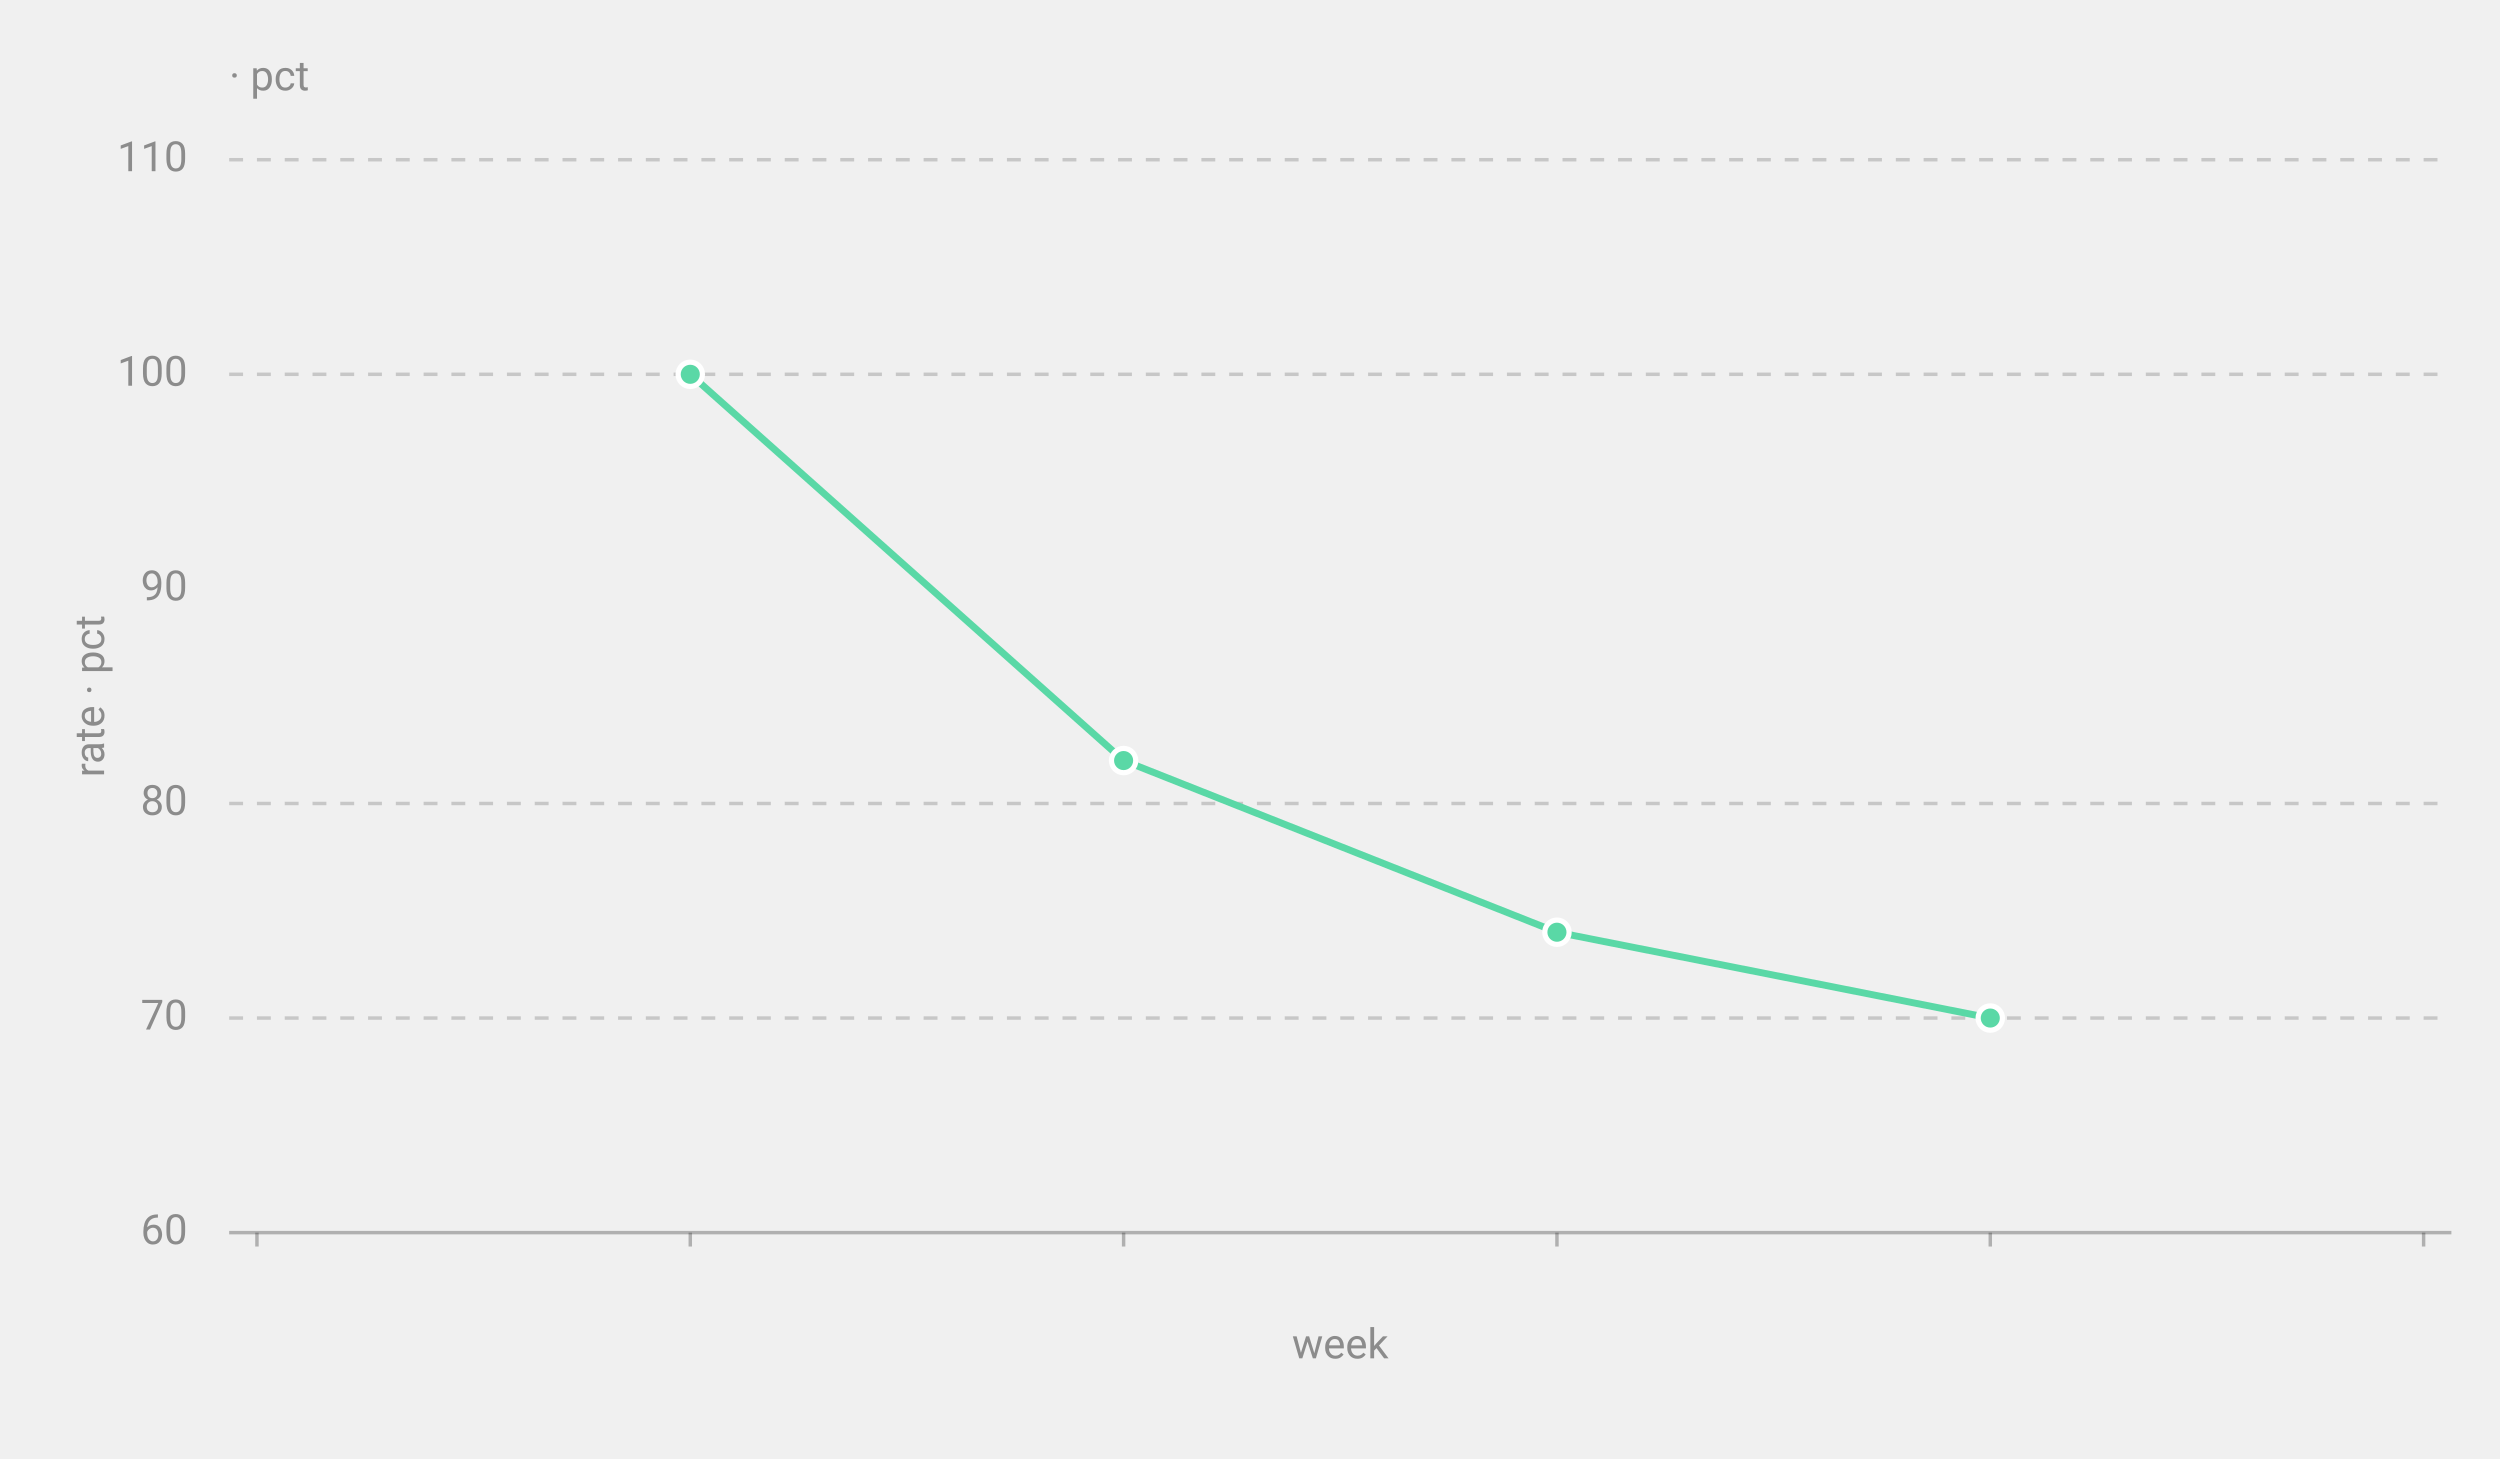
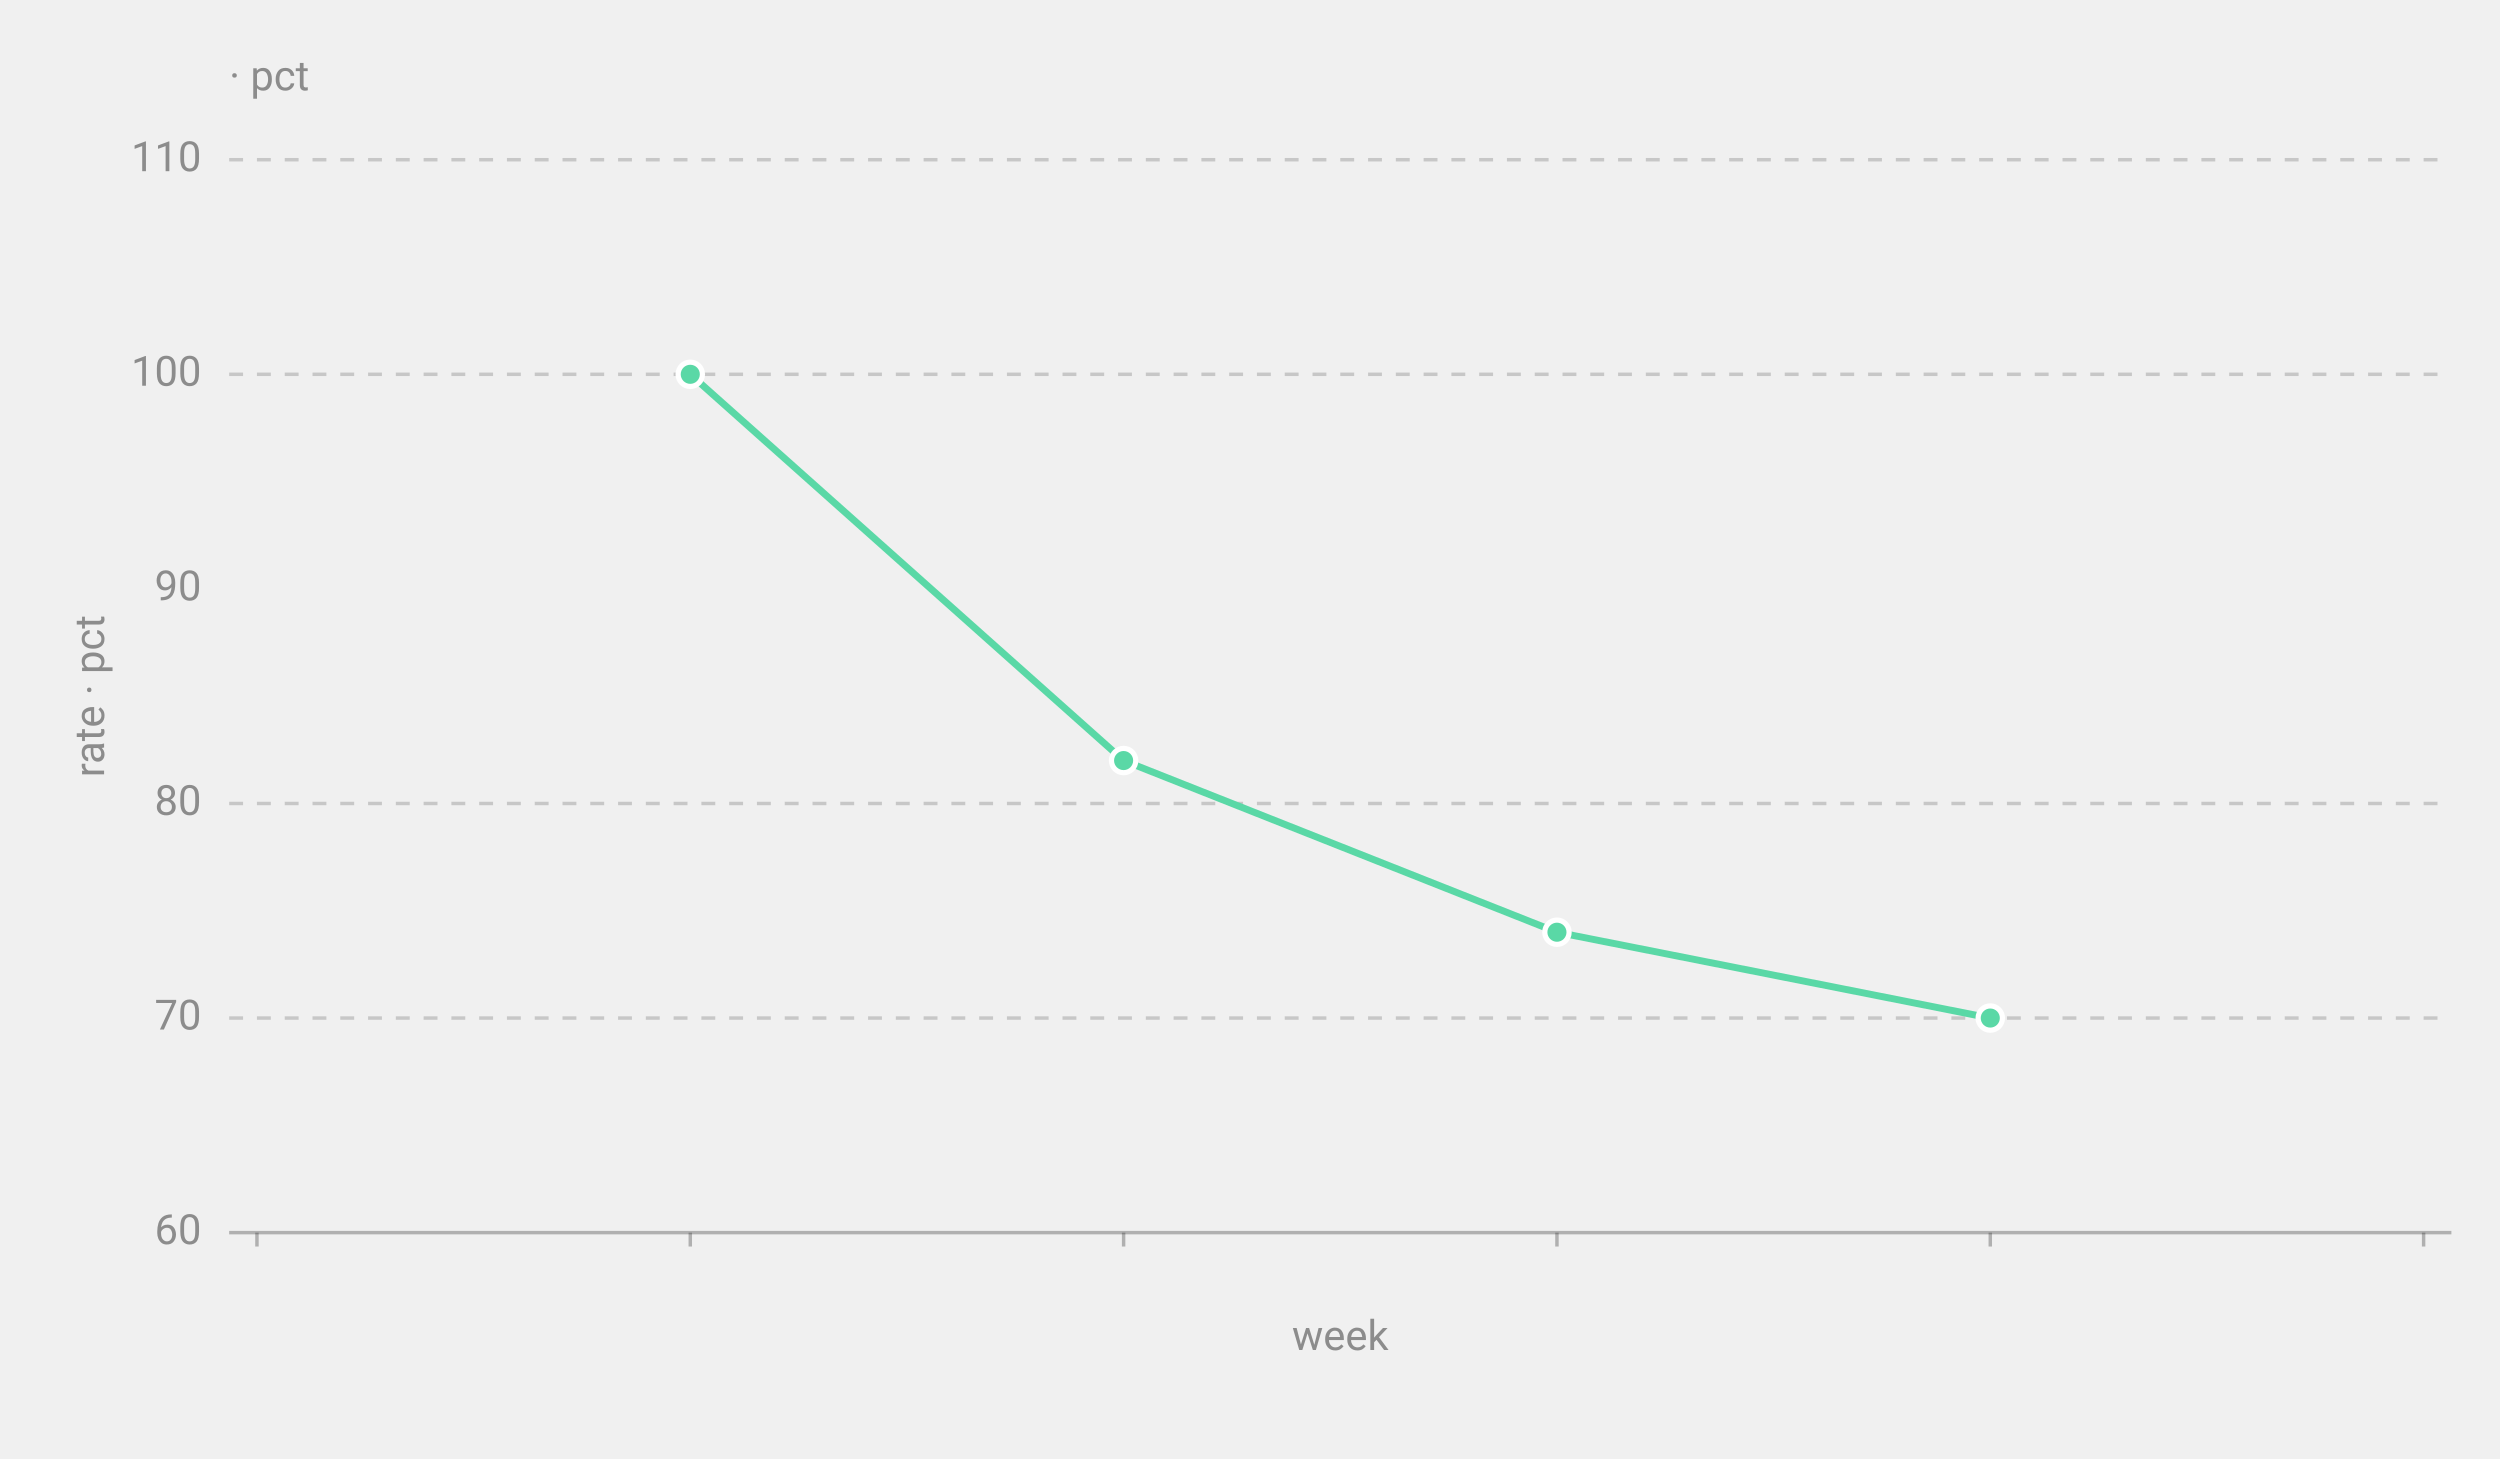
<svg xmlns="http://www.w3.org/2000/svg" width="720" height="420" viewBox="0 0 720 420" role="img" aria-label="line chart: Retention fell to 70 by week 4 (pct), 4 rows" aria-labelledby="mv-1e4c16b29ddcbf07-title" aria-describedby="mv-1e4c16b29ddcbf07-desc" data-markvis="2" data-chart-type="line" data-id="mv-1e4c16b29ddcbf07" font-family="-apple-system, BlinkMacSystemFont, &quot;Segoe UI&quot;, Roboto, &quot;Helvetica Neue&quot;, Arial, sans-serif" font-size="12">
  <text x="66" y="26" text-anchor="start" font-size="17" font-weight="600" fill="#262626">
    <tspan font-size="12" font-weight="400" fill="#8C8C8C"> · pct</tspan>
  </text>
  <g fill="none" stroke="#262626" stroke-opacity="0.2" stroke-width="1" stroke-dasharray="4 4">
    <line x1="66" x2="706" y1="293.2" y2="293.2" />
    <line x1="66" x2="706" y1="231.4" y2="231.4" />
    <line x1="66" x2="706" y1="107.8" y2="107.8" />
    <line x1="66" x2="706" y1="46" y2="46" />
  </g>
  <path d="M66 355 L706 355" fill="none" stroke="#262626" stroke-opacity="0.32" stroke-width="1" />
  <path d="M74 355 L74 359 M198.8 355 L198.8 359 M323.6 355 L323.6 359 M448.4 355 L448.4 359 M573.2 355 L573.2 359 M698 355 L698 359" fill="none" stroke="#262626" stroke-opacity="0.32" stroke-width="1" data-axis-ticks="1" />
  <g fill="#8C8C8C" font-size="12" font-weight="400">
-     <text x="54" y="355" text-anchor="end" dominant-baseline="middle">60</text>
-     <text x="54" y="293.2" text-anchor="end" dominant-baseline="middle">70</text>
-     <text x="54" y="231.4" text-anchor="end" dominant-baseline="middle">80</text>
-     <text x="54" y="169.6" text-anchor="end" dominant-baseline="middle">90</text>
-     <text x="54" y="107.8" text-anchor="end" dominant-baseline="middle">100</text>
-     <text x="54" y="46" text-anchor="end" dominant-baseline="middle">110</text>
+     <text x="58" y="355" text-anchor="end" dominant-baseline="middle">60</text>
+     <text x="58" y="293.2" text-anchor="end" dominant-baseline="middle">70</text>
+     <text x="58" y="231.4" text-anchor="end" dominant-baseline="middle">80</text>
+     <text x="58" y="169.6" text-anchor="end" dominant-baseline="middle">90</text>
+     <text x="58" y="107.8" text-anchor="end" dominant-baseline="middle">100</text>
+     <text x="58" y="46" text-anchor="end" dominant-baseline="middle">110</text>
    <text x="74" y="371" text-anchor="middle" font-size="12" data-full-label="0" />
    <text x="198.8" y="371" text-anchor="middle" font-size="12" data-full-label="1" />
    <text x="323.6" y="371" text-anchor="middle" font-size="12" data-full-label="2" />
    <text x="448.4" y="371" text-anchor="middle" font-size="12" data-full-label="3" />
    <text x="573.2" y="371" text-anchor="middle" font-size="12" data-full-label="4" />
    <text x="698" y="371" text-anchor="middle" font-size="12" data-full-label="5" />
  </g>
  <g fill="#8C8C8C" font-size="12" font-weight="400" data-axis-titles="1">
    <text x="26.68" y="200.5" text-anchor="middle" dominant-baseline="middle" transform="rotate(-90 26.68 200.5)" data-axis="y">rate · pct</text>
-     <text x="386" y="383" text-anchor="middle" dominant-baseline="hanging" data-axis="x">week</text>
+     <text x="386" y="380.6" text-anchor="middle" dominant-baseline="hanging" data-axis="x">week</text>
  </g>
  <g fill="none">
    <path d="M198.8 107.8 L323.6 219.04 L448.4 268.48 L573.2 293.2" fill="none" stroke="#5AD8A6" stroke-width="2" stroke-linejoin="round" stroke-linecap="round" data-series="rate" />
    <circle cx="198.8" cy="107.8" r="3.5" fill="#5AD8A6" stroke="#ffffff" stroke-width="1.5" data-series="rate" />
    <circle cx="323.6" cy="219.04" r="3.5" fill="#5AD8A6" stroke="#ffffff" stroke-width="1.5" data-series="rate" />
    <circle cx="448.4" cy="268.48" r="3.5" fill="#5AD8A6" stroke="#ffffff" stroke-width="1.5" data-series="rate" />
    <circle cx="573.2" cy="293.2" r="3.5" fill="#5AD8A6" stroke="#ffffff" stroke-width="1.5" data-series="rate" />
  </g>
</svg>
